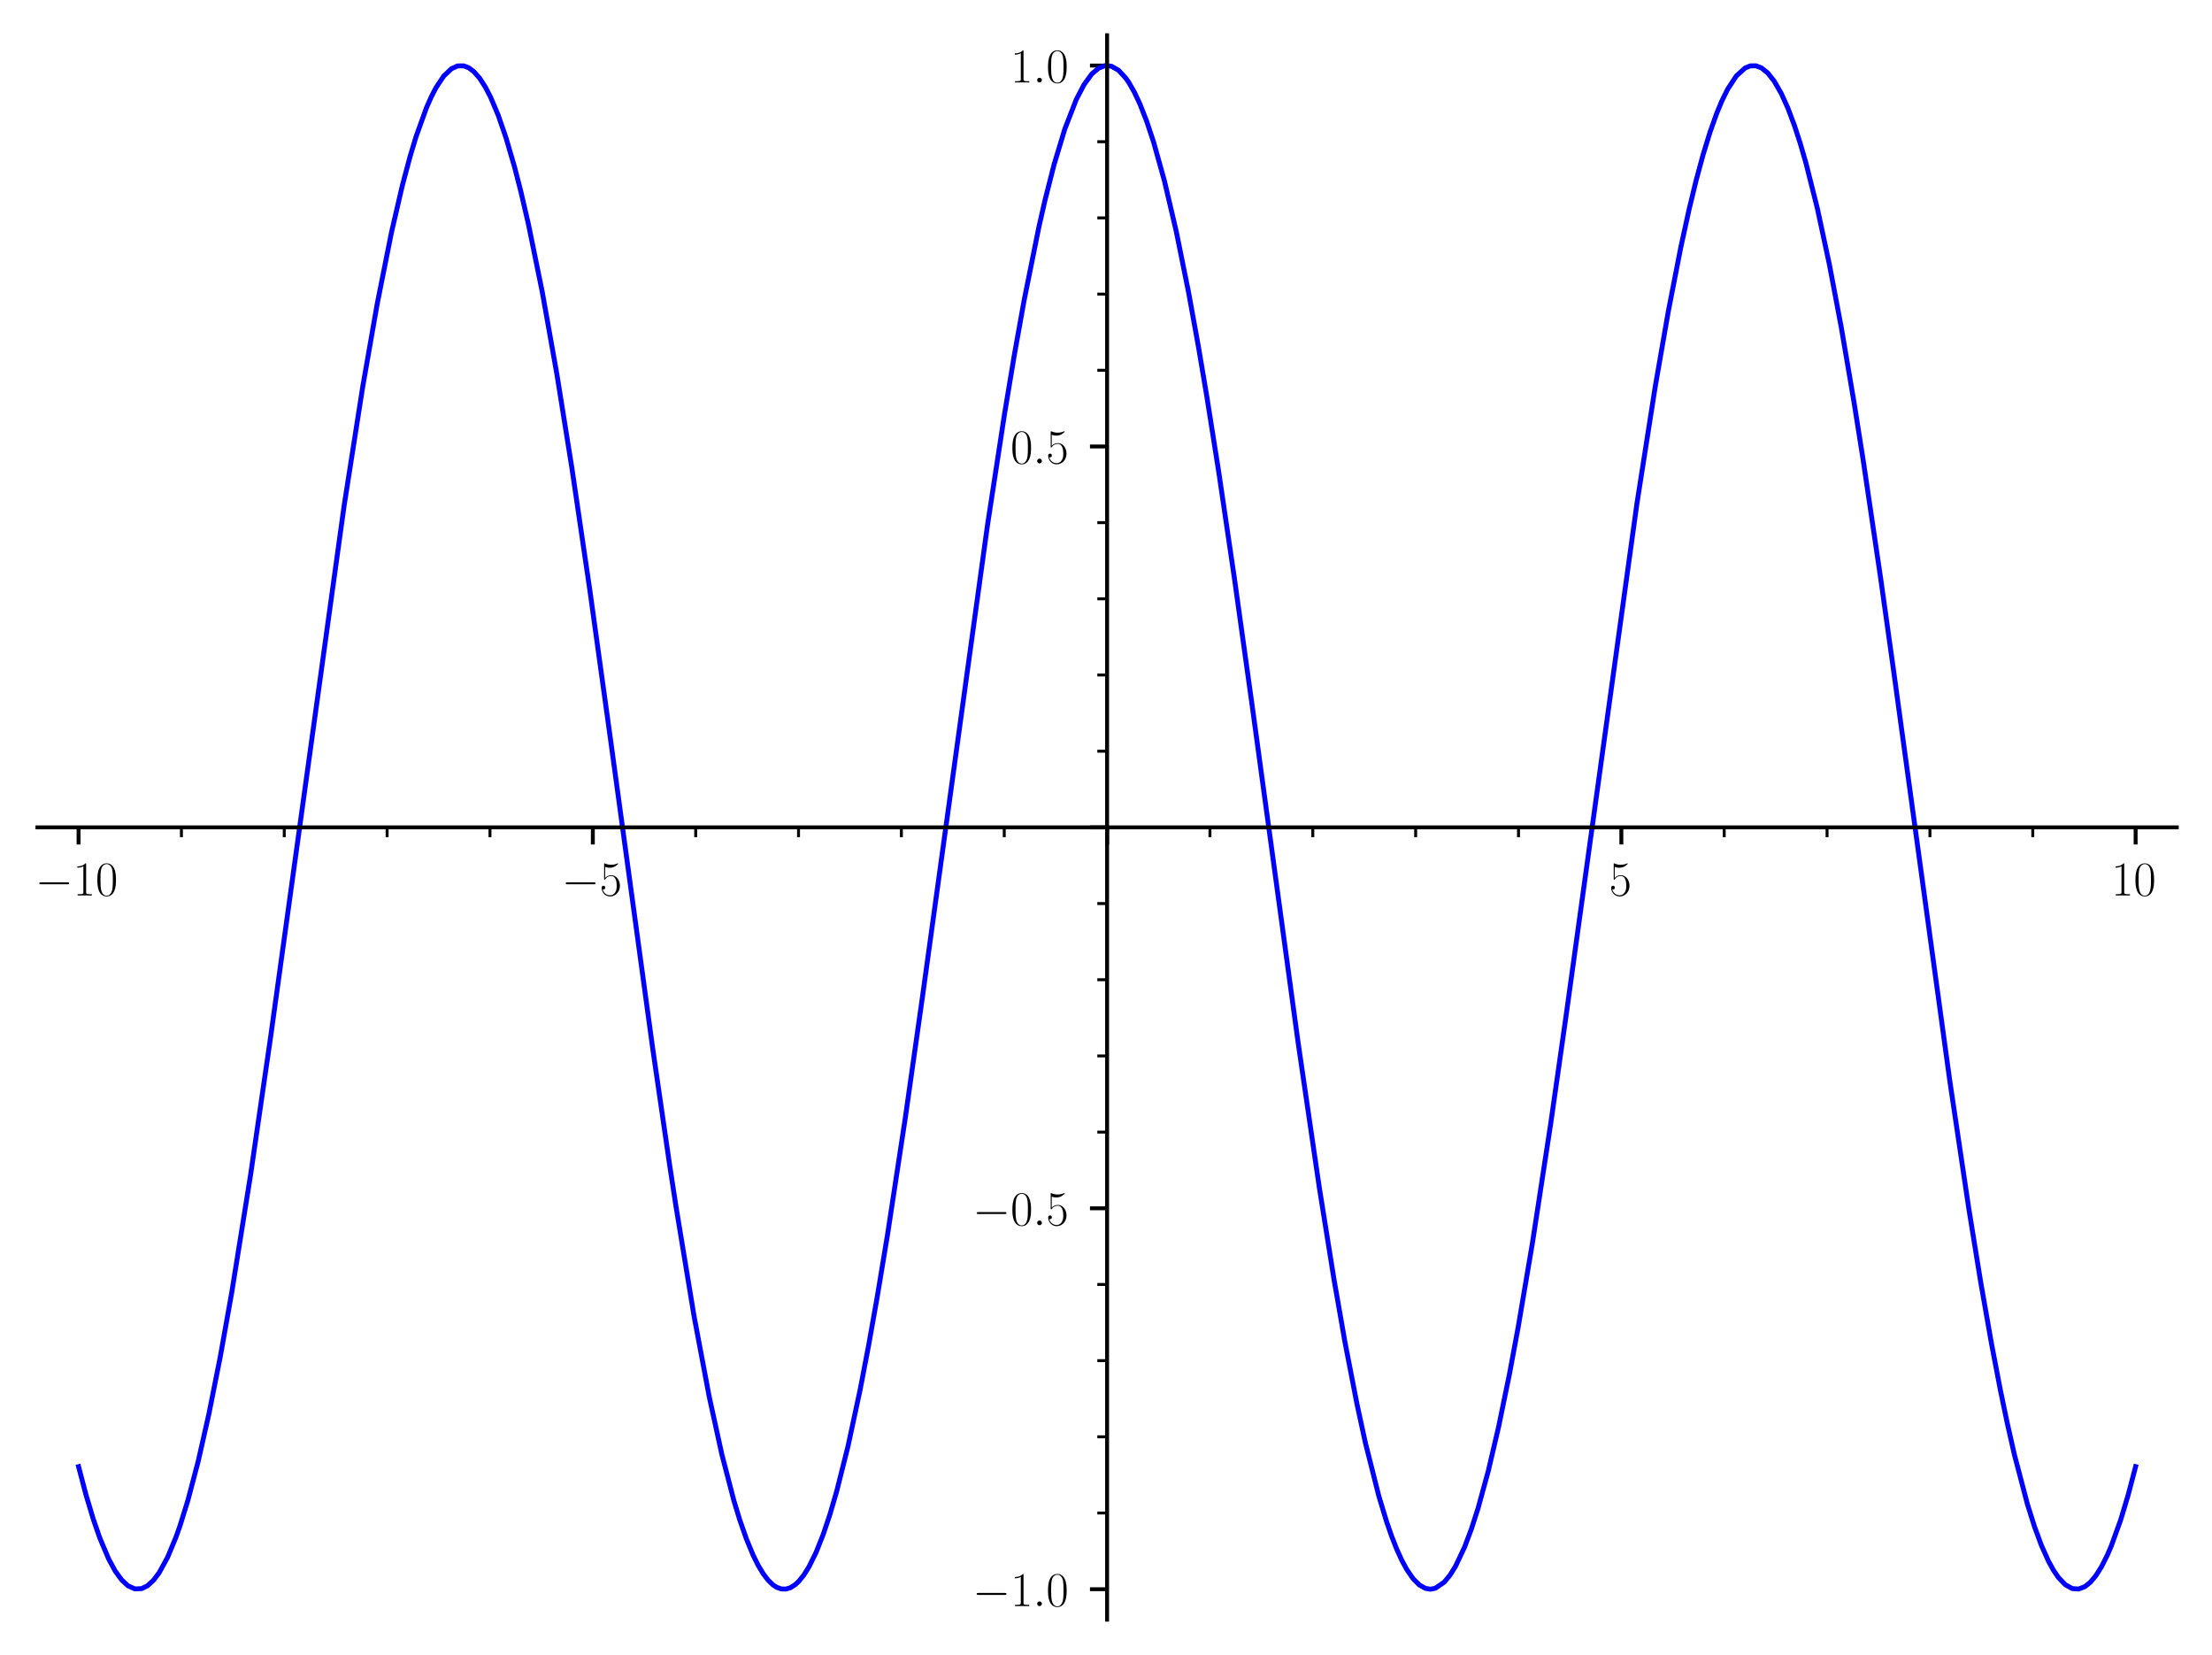
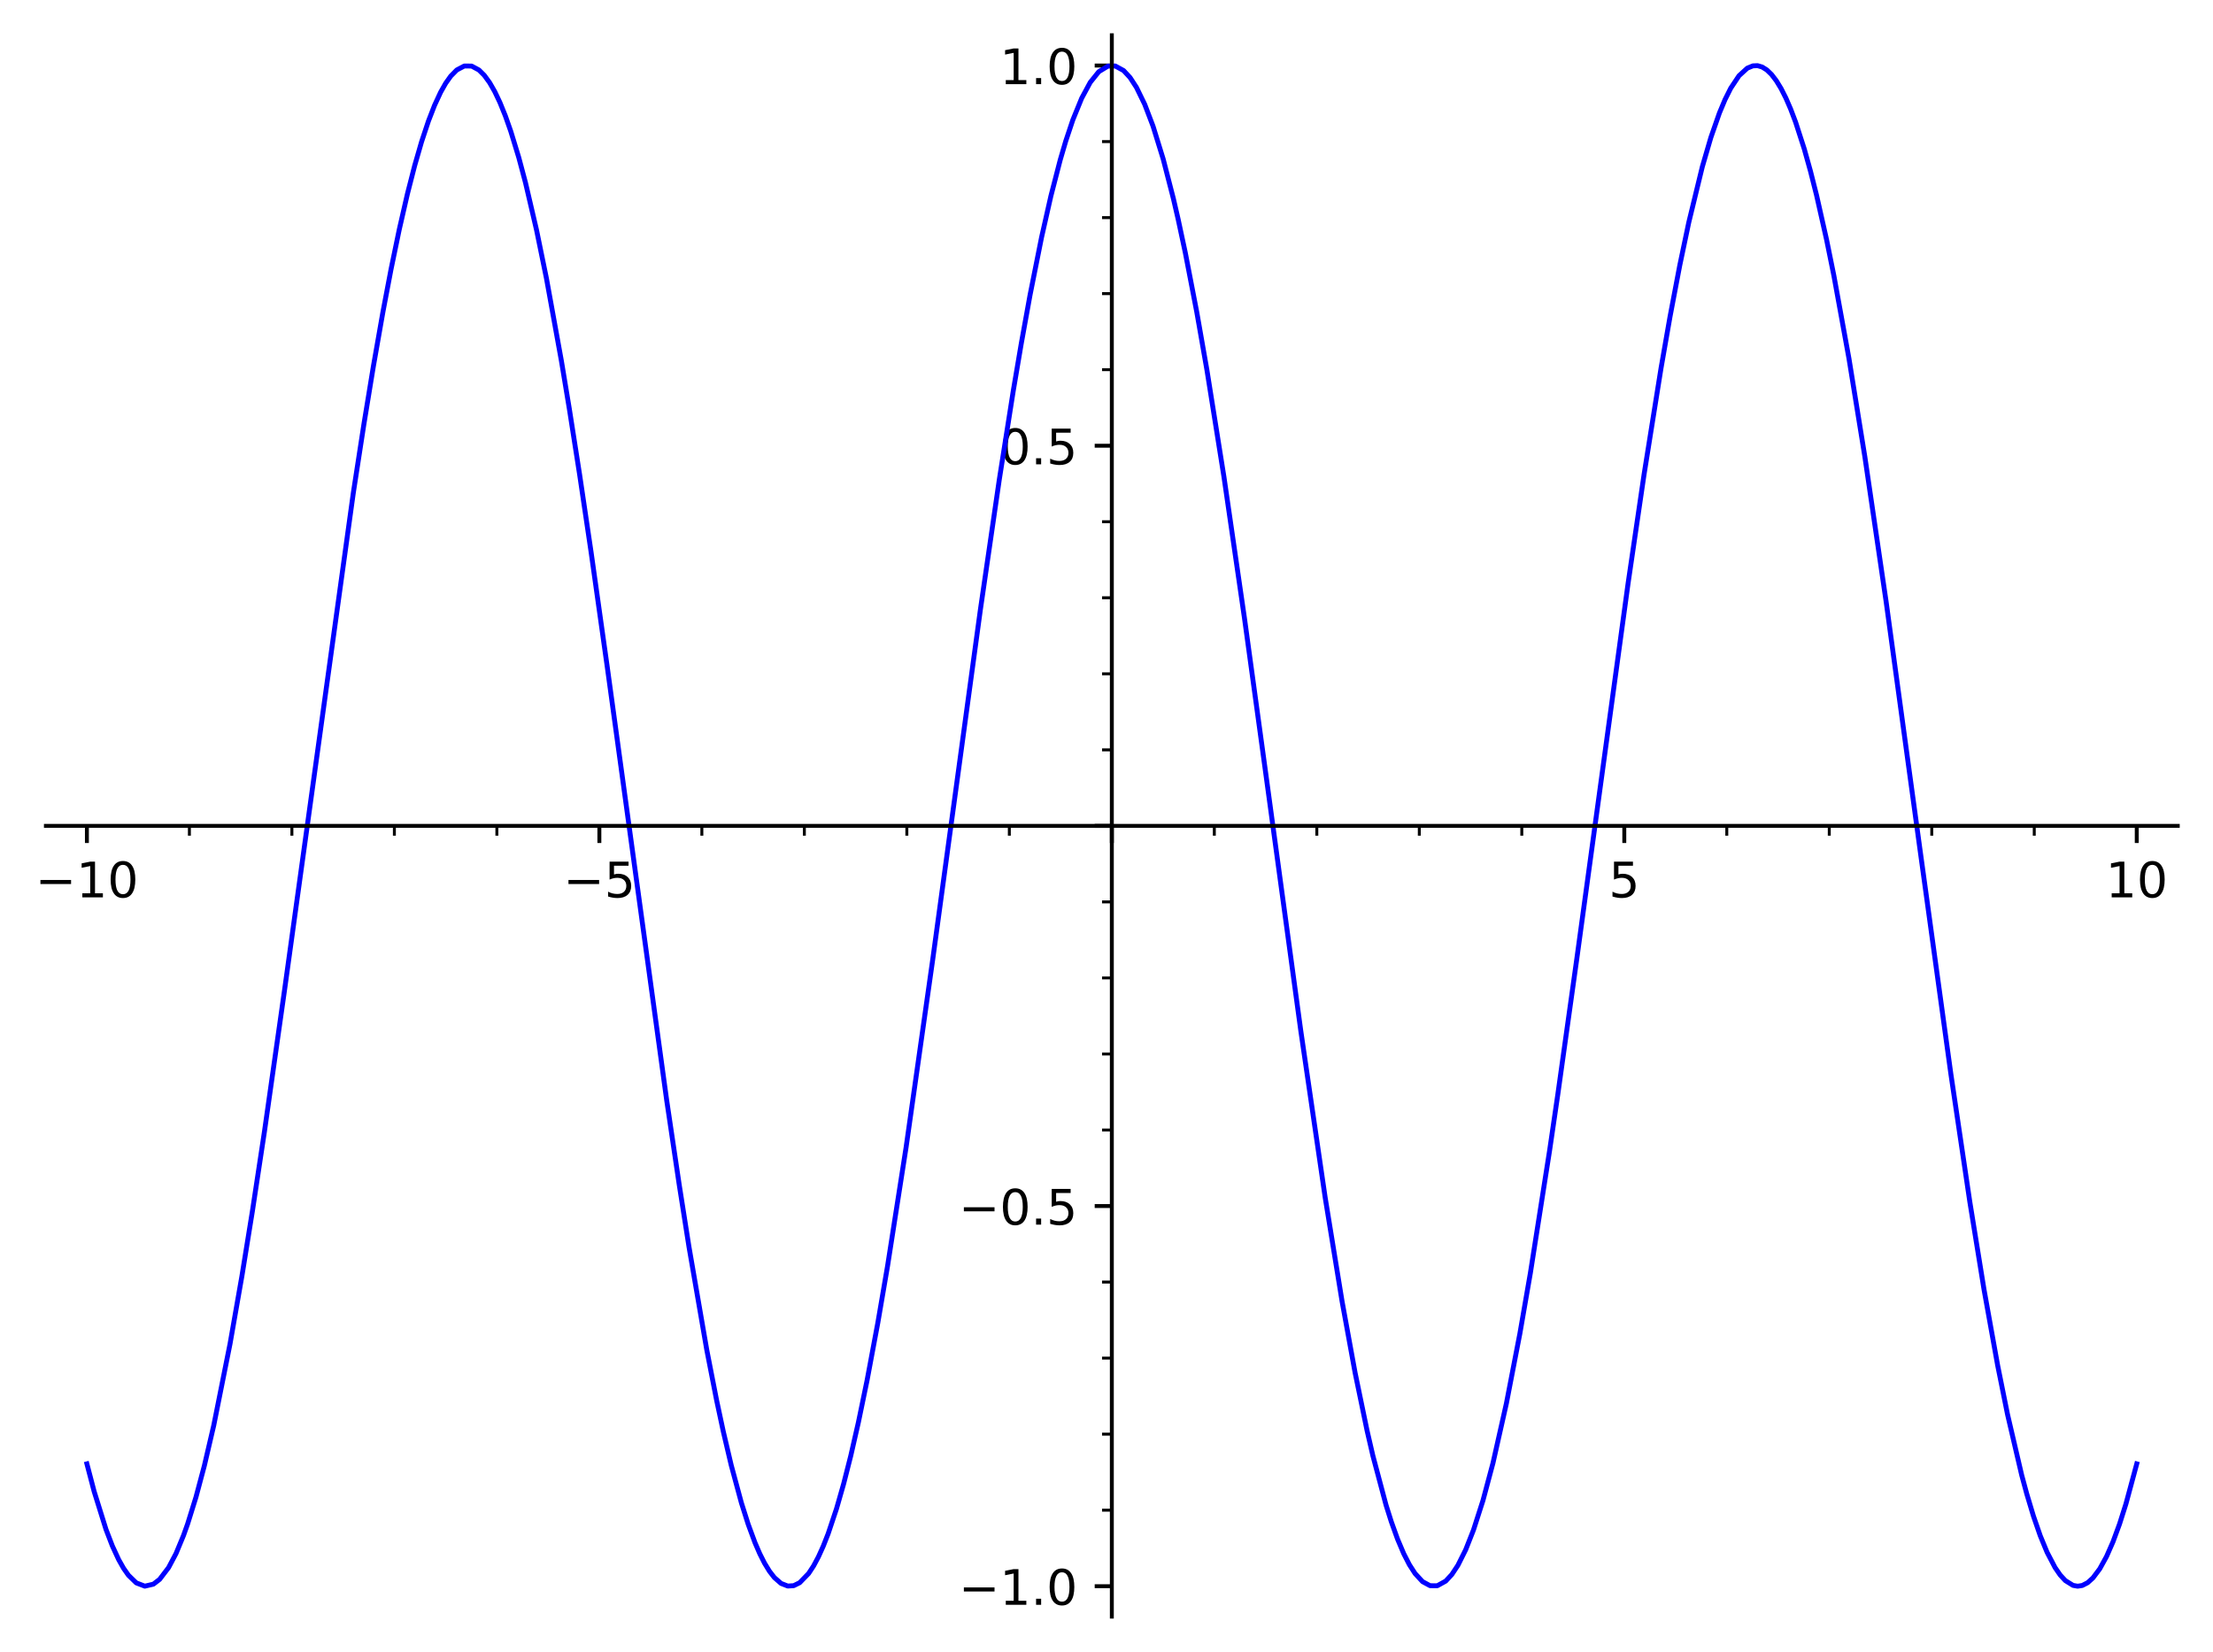
- <svg xmlns="http://www.w3.org/2000/svg" xmlns:xlink="http://www.w3.org/1999/xlink" width="452.06pt" height="338.121pt" viewBox="0 0 452.06 338.121" version="1.1">
+ <svg xmlns="http://www.w3.org/2000/svg" xmlns:xlink="http://www.w3.org/1999/xlink" width="452.07pt" height="337.397pt" viewBox="0 0 452.07 337.397" version="1.1">
  <defs>
    <style type="text/css">*{stroke-linejoin: round; stroke-linecap: butt}</style>
  </defs>
  <g id="figure_1">
    <g id="patch_1">
-       <path d="M 0 338.121  L 452.06 338.121  L 452.06 0  L 0 0  L 0 338.121  z " style="fill: none" />
+       <path d="M 0 337.397  L 452.07 337.397  L 452.07 0  L 0 0  L 0 337.397  z " style="fill: none" />
    </g>
    <g id="axes_1">
      <g id="patch_2">
-         <path d="M 7.648 330.921  L 444.86 330.921  L 444.86 7.2  L 7.648 7.2  L 7.648 330.921  z " style="fill: none" />
+         <path d="M 9.377 330.197  L 444.87 330.197  L 444.87 7.2  L 9.377 7.2  L 9.377 330.197  z " style="fill: none" />
      </g>
      <g id="matplotlib.axis_1">
        <g id="xtick_1">
          <g id="line2d_1">
            <defs>
-               <path id="ma715192344" d="M 0 0  L 0 3.5  " style="stroke: #000000; stroke-width: 0.8" />
+               <path id="m1053ef179e" d="M 0 0  L 0 3.5  " style="stroke: #000000; stroke-width: 0.8" />
            </defs>
            <g>
-               <use xlink:href="#ma715192344" x="16.056" y="169.044" style="stroke: #000000; stroke-width: 0.8" />
+               <use xlink:href="#m1053ef179e" x="17.752" y="168.687" style="stroke: #000000; stroke-width: 0.8" />
            </g>
          </g>
          <g id="text_1">
-             <g transform="translate(7.2 182.9626)scale(0.1 -0.1)">
+             <g transform="translate(7.2 183.2859)scale(0.1 -0.1)">
              <defs>
-                 <path id="CMSY10-0" d="M 4218 1472  C 4326 1472 4442 1472 4442 1600  C 4442 1728 4326 1728 4218 1728  L 755 1728  C 646 1728 531 1728 531 1600  C 531 1472 646 1472 755 1472  L 4218 1472  z " transform="scale(0.015625)" />
-                 <path id="CMR17-31" d="M 1702 4083  C 1702 4217 1696 4224 1606 4224  C 1357 3927 979 3833 621 3820  C 602 3820 570 3820 563 3808  C 557 3795 557 3782 557 3648  C 755 3648 1088 3686 1344 3839  L 1344 467  C 1344 243 1331 166 781 166  L 589 166  L 589 0  C 896 6 1216 12 1523 12  C 1830 12 2150 6 2458 0  L 2458 166  L 2266 166  C 1715 166 1702 236 1702 467  L 1702 4083  z " transform="scale(0.015625)" />
-                 <path id="CMR17-30" d="M 2688 2038  C 2688 2430 2682 3099 2413 3613  C 2176 4063 1798 4224 1466 4224  C 1158 4224 768 4082 525 3620  C 269 3137 243 2539 243 2038  C 243 1671 250 1112 448 623  C 723 -39 1216 -128 1466 -128  C 1760 -128 2208 -7 2470 604  C 2662 1048 2688 1568 2688 2038  z M 1466 -26  C 1056 -26 813 328 723 816  C 653 1196 653 1749 653 2109  C 653 2604 653 3015 736 3407  C 858 3954 1216 4121 1466 4121  C 1728 4121 2067 3947 2189 3420  C 2272 3054 2278 2623 2278 2109  C 2278 1691 2278 1176 2202 797  C 2067 96 1690 -26 1466 -26  z " transform="scale(0.015625)" />
+                 <path id="DejaVuSans-2212" d="M 678 2272  L 4684 2272  L 4684 1741  L 678 1741  L 678 2272  z " transform="scale(0.015625)" />
+                 <path id="DejaVuSans-31" d="M 794 531  L 1825 531  L 1825 4091  L 703 3866  L 703 4441  L 1819 4666  L 2450 4666  L 2450 531  L 3481 531  L 3481 0  L 794 0  L 794 531  z " transform="scale(0.015625)" />
+                 <path id="DejaVuSans-30" d="M 2034 4250  Q 1547 4250 1301 3770  Q 1056 3291 1056 2328  Q 1056 1369 1301 889  Q 1547 409 2034 409  Q 2525 409 2770 889  Q 3016 1369 3016 2328  Q 3016 3291 2770 3770  Q 2525 4250 2034 4250  z M 2034 4750  Q 2819 4750 3233 4129  Q 3647 3509 3647 2328  Q 3647 1150 3233 529  Q 2819 -91 2034 -91  Q 1250 -91 836 529  Q 422 1150 422 2328  Q 422 3509 836 4129  Q 1250 4750 2034 4750  z " transform="scale(0.015625)" />
              </defs>
-               <use xlink:href="#CMSY10-0" transform="scale(0.996264)" />
-               <use xlink:href="#CMR17-31" transform="translate(77.48747 0)scale(0.996264)" />
-               <use xlink:href="#CMR17-30" transform="translate(123.1779 0)scale(0.996264)" />
+               <use xlink:href="#DejaVuSans-2212" />
+               <use xlink:href="#DejaVuSans-31" x="83.789" />
+               <use xlink:href="#DejaVuSans-30" x="147.412" />
            </g>
          </g>
        </g>
        <g id="xtick_2">
          <g id="line2d_2">
            <g>
-               <use xlink:href="#ma715192344" x="121.155" y="169.044" style="stroke: #000000; stroke-width: 0.8" />
+               <use xlink:href="#m1053ef179e" x="122.438" y="168.687" style="stroke: #000000; stroke-width: 0.8" />
            </g>
          </g>
          <g id="text_2">
-             <g transform="translate(114.7897 182.9626)scale(0.1 -0.1)">
+             <g transform="translate(115.067 183.2859)scale(0.1 -0.1)">
              <defs>
-                 <path id="CMR17-35" d="M 730 3750  C 794 3724 1056 3641 1325 3641  C 1920 3641 2246 3961 2432 4140  C 2432 4191 2432 4224 2394 4224  C 2387 4224 2374 4224 2323 4198  C 2099 4102 1837 4032 1517 4032  C 1325 4032 1037 4055 723 4191  C 653 4224 640 4224 634 4224  C 602 4224 595 4217 595 4090  L 595 2231  C 595 2113 595 2080 659 2080  C 691 2080 704 2093 736 2139  C 941 2435 1222 2560 1542 2560  C 1766 2560 2246 2415 2246 1293  C 2246 1087 2246 716 2054 422  C 1894 159 1645 25 1370 25  C 947 25 518 319 403 812  C 429 806 480 793 506 793  C 589 793 749 838 749 1036  C 749 1209 627 1280 506 1280  C 358 1280 262 1190 262 1011  C 262 454 704 -128 1382 -128  C 2042 -128 2669 441 2669 1267  C 2669 2054 2170 2662 1549 2662  C 1222 2662 947 2540 730 2304  L 730 3750  z " transform="scale(0.015625)" />
+                 <path id="DejaVuSans-35" d="M 691 4666  L 3169 4666  L 3169 4134  L 1269 4134  L 1269 2991  Q 1406 3038 1543 3061  Q 1681 3084 1819 3084  Q 2600 3084 3056 2656  Q 3513 2228 3513 1497  Q 3513 744 3044 326  Q 2575 -91 1722 -91  Q 1428 -91 1123 -41  Q 819 9 494 109  L 494 744  Q 775 591 1075 516  Q 1375 441 1709 441  Q 2250 441 2565 725  Q 2881 1009 2881 1497  Q 2881 1984 2565 2268  Q 2250 2553 1709 2553  Q 1456 2553 1204 2497  Q 953 2441 691 2322  L 691 4666  z " transform="scale(0.015625)" />
              </defs>
-               <use xlink:href="#CMSY10-0" transform="scale(0.996264)" />
-               <use xlink:href="#CMR17-35" transform="translate(77.48747 0)scale(0.996264)" />
+               <use xlink:href="#DejaVuSans-2212" />
+               <use xlink:href="#DejaVuSans-35" x="83.789" />
            </g>
          </g>
        </g>
        <g id="xtick_3">
          <g id="line2d_3">
            <g>
-               <use xlink:href="#ma715192344" x="226.254" y="169.044" style="stroke: #000000; stroke-width: 0.8" />
+               <use xlink:href="#m1053ef179e" x="227.124" y="168.687" style="stroke: #000000; stroke-width: 0.8" />
            </g>
          </g>
        </g>
        <g id="xtick_4">
          <g id="line2d_4">
            <g>
-               <use xlink:href="#ma715192344" x="331.353" y="169.044" style="stroke: #000000; stroke-width: 0.8" />
+               <use xlink:href="#m1053ef179e" x="331.81" y="168.687" style="stroke: #000000; stroke-width: 0.8" />
            </g>
          </g>
          <g id="text_3">
-             <g transform="translate(328.8621 182.9626)scale(0.1 -0.1)">
-               <use xlink:href="#CMR17-35" transform="scale(0.996264)" />
+             <g transform="translate(328.6283 183.2859)scale(0.1 -0.1)">
+               <use xlink:href="#DejaVuSans-35" />
            </g>
          </g>
        </g>
        <g id="xtick_5">
          <g id="line2d_5">
            <g>
-               <use xlink:href="#ma715192344" x="436.452" y="169.044" style="stroke: #000000; stroke-width: 0.8" />
+               <use xlink:href="#m1053ef179e" x="436.495" y="168.687" style="stroke: #000000; stroke-width: 0.8" />
            </g>
          </g>
          <g id="text_4">
-             <g transform="translate(431.4705 182.9626)scale(0.1 -0.1)">
-               <use xlink:href="#CMR17-31" transform="scale(0.996264)" />
-               <use xlink:href="#CMR17-30" transform="translate(45.69048 0)scale(0.996264)" />
+             <g transform="translate(430.1328 183.2859)scale(0.1 -0.1)">
+               <use xlink:href="#DejaVuSans-31" />
+               <use xlink:href="#DejaVuSans-30" x="63.623" />
            </g>
          </g>
        </g>
        <g id="xtick_6">
          <g id="line2d_6">
            <defs>
-               <path id="m3b699effe3" d="M 0 0  L 0 2  " style="stroke: #000000; stroke-width: 0.6" />
+               <path id="m8e39bdcd33" d="M 0 0  L 0 2  " style="stroke: #000000; stroke-width: 0.6" />
            </defs>
            <g>
-               <use xlink:href="#m3b699effe3" x="37.076" y="169.044" style="stroke: #000000; stroke-width: 0.6" />
+               <use xlink:href="#m8e39bdcd33" x="38.689" y="168.687" style="stroke: #000000; stroke-width: 0.6" />
            </g>
          </g>
        </g>
        <g id="xtick_7">
          <g id="line2d_7">
            <g>
-               <use xlink:href="#m3b699effe3" x="58.095" y="169.044" style="stroke: #000000; stroke-width: 0.6" />
+               <use xlink:href="#m8e39bdcd33" x="59.627" y="168.687" style="stroke: #000000; stroke-width: 0.6" />
            </g>
          </g>
        </g>
        <g id="xtick_8">
          <g id="line2d_8">
            <g>
-               <use xlink:href="#m3b699effe3" x="79.115" y="169.044" style="stroke: #000000; stroke-width: 0.6" />
+               <use xlink:href="#m8e39bdcd33" x="80.564" y="168.687" style="stroke: #000000; stroke-width: 0.6" />
            </g>
          </g>
        </g>
        <g id="xtick_9">
          <g id="line2d_9">
            <g>
-               <use xlink:href="#m3b699effe3" x="100.135" y="169.044" style="stroke: #000000; stroke-width: 0.6" />
+               <use xlink:href="#m8e39bdcd33" x="101.501" y="168.687" style="stroke: #000000; stroke-width: 0.6" />
            </g>
          </g>
        </g>
        <g id="xtick_10">
          <g id="line2d_10">
            <g>
-               <use xlink:href="#m3b699effe3" x="142.175" y="169.044" style="stroke: #000000; stroke-width: 0.6" />
+               <use xlink:href="#m8e39bdcd33" x="143.375" y="168.687" style="stroke: #000000; stroke-width: 0.6" />
            </g>
          </g>
        </g>
        <g id="xtick_11">
          <g id="line2d_11">
            <g>
-               <use xlink:href="#m3b699effe3" x="163.194" y="169.044" style="stroke: #000000; stroke-width: 0.6" />
+               <use xlink:href="#m8e39bdcd33" x="164.312" y="168.687" style="stroke: #000000; stroke-width: 0.6" />
            </g>
          </g>
        </g>
        <g id="xtick_12">
          <g id="line2d_12">
            <g>
-               <use xlink:href="#m3b699effe3" x="184.214" y="169.044" style="stroke: #000000; stroke-width: 0.6" />
+               <use xlink:href="#m8e39bdcd33" x="185.25" y="168.687" style="stroke: #000000; stroke-width: 0.6" />
            </g>
          </g>
        </g>
        <g id="xtick_13">
          <g id="line2d_13">
            <g>
-               <use xlink:href="#m3b699effe3" x="205.234" y="169.044" style="stroke: #000000; stroke-width: 0.6" />
+               <use xlink:href="#m8e39bdcd33" x="206.187" y="168.687" style="stroke: #000000; stroke-width: 0.6" />
            </g>
          </g>
        </g>
        <g id="xtick_14">
          <g id="line2d_14">
            <g>
-               <use xlink:href="#m3b699effe3" x="247.274" y="169.044" style="stroke: #000000; stroke-width: 0.6" />
+               <use xlink:href="#m8e39bdcd33" x="248.061" y="168.687" style="stroke: #000000; stroke-width: 0.6" />
            </g>
          </g>
        </g>
        <g id="xtick_15">
          <g id="line2d_15">
            <g>
-               <use xlink:href="#m3b699effe3" x="268.293" y="169.044" style="stroke: #000000; stroke-width: 0.6" />
+               <use xlink:href="#m8e39bdcd33" x="268.998" y="168.687" style="stroke: #000000; stroke-width: 0.6" />
            </g>
          </g>
        </g>
        <g id="xtick_16">
          <g id="line2d_16">
            <g>
-               <use xlink:href="#m3b699effe3" x="289.313" y="169.044" style="stroke: #000000; stroke-width: 0.6" />
+               <use xlink:href="#m8e39bdcd33" x="289.935" y="168.687" style="stroke: #000000; stroke-width: 0.6" />
            </g>
          </g>
        </g>
        <g id="xtick_17">
          <g id="line2d_17">
            <g>
-               <use xlink:href="#m3b699effe3" x="310.333" y="169.044" style="stroke: #000000; stroke-width: 0.6" />
+               <use xlink:href="#m8e39bdcd33" x="310.872" y="168.687" style="stroke: #000000; stroke-width: 0.6" />
            </g>
          </g>
        </g>
        <g id="xtick_18">
          <g id="line2d_18">
            <g>
-               <use xlink:href="#m3b699effe3" x="352.373" y="169.044" style="stroke: #000000; stroke-width: 0.6" />
+               <use xlink:href="#m8e39bdcd33" x="352.747" y="168.687" style="stroke: #000000; stroke-width: 0.6" />
            </g>
          </g>
        </g>
        <g id="xtick_19">
          <g id="line2d_19">
            <g>
-               <use xlink:href="#m3b699effe3" x="373.392" y="169.044" style="stroke: #000000; stroke-width: 0.6" />
+               <use xlink:href="#m8e39bdcd33" x="373.684" y="168.687" style="stroke: #000000; stroke-width: 0.6" />
            </g>
          </g>
        </g>
        <g id="xtick_20">
          <g id="line2d_20">
            <g>
-               <use xlink:href="#m3b699effe3" x="394.412" y="169.044" style="stroke: #000000; stroke-width: 0.6" />
+               <use xlink:href="#m8e39bdcd33" x="394.621" y="168.687" style="stroke: #000000; stroke-width: 0.6" />
            </g>
          </g>
        </g>
        <g id="xtick_21">
          <g id="line2d_21">
            <g>
-               <use xlink:href="#m3b699effe3" x="415.432" y="169.044" style="stroke: #000000; stroke-width: 0.6" />
+               <use xlink:href="#m8e39bdcd33" x="415.558" y="168.687" style="stroke: #000000; stroke-width: 0.6" />
            </g>
          </g>
        </g>
      </g>
      <g id="matplotlib.axis_2">
        <g id="ytick_1">
          <g id="line2d_22">
            <defs>
-               <path id="m5d5564f27f" d="M 0 0  L -3.5 0  " style="stroke: #000000; stroke-width: 0.8" />
+               <path id="md69d44bfed" d="M 0 0  L -3.5 0  " style="stroke: #000000; stroke-width: 0.8" />
            </defs>
            <g>
-               <use xlink:href="#m5d5564f27f" x="226.254" y="324.696" style="stroke: #000000; stroke-width: 0.8" />
+               <use xlink:href="#md69d44bfed" x="227.124" y="323.986" style="stroke: #000000; stroke-width: 0.8" />
            </g>
          </g>
          <g id="text_5">
-             <g transform="translate(198.775 328.155)scale(0.1 -0.1)">
+             <g transform="translate(195.841 327.7853)scale(0.1 -0.1)">
              <defs>
-                 <path id="CMMI12-3a" d="M 1178 307  C 1178 492 1024 620 870 620  C 685 620 557 467 557 313  C 557 128 710 0 864 0  C 1050 0 1178 153 1178 307  z " transform="scale(0.015625)" />
+                 <path id="DejaVuSans-2e" d="M 684 794  L 1344 794  L 1344 0  L 684 0  L 684 794  z " transform="scale(0.015625)" />
              </defs>
-               <use xlink:href="#CMSY10-0" transform="scale(0.996264)" />
-               <use xlink:href="#CMR17-31" transform="translate(77.48747 0)scale(0.996264)" />
-               <use xlink:href="#CMMI12-3a" transform="translate(123.1779 0)scale(0.996264)" />
-               <use xlink:href="#CMR17-30" transform="translate(150.2751 0)scale(0.996264)" />
+               <use xlink:href="#DejaVuSans-2212" />
+               <use xlink:href="#DejaVuSans-31" x="83.789" />
+               <use xlink:href="#DejaVuSans-2e" x="147.412" />
+               <use xlink:href="#DejaVuSans-30" x="179.199" />
            </g>
          </g>
        </g>
        <g id="ytick_2">
          <g id="line2d_23">
            <g>
-               <use xlink:href="#m5d5564f27f" x="226.254" y="246.87" style="stroke: #000000; stroke-width: 0.8" />
+               <use xlink:href="#md69d44bfed" x="227.124" y="246.337" style="stroke: #000000; stroke-width: 0.8" />
            </g>
          </g>
          <g id="text_6">
-             <g transform="translate(198.775 250.3292)scale(0.1 -0.1)">
-               <use xlink:href="#CMSY10-0" transform="scale(0.996264)" />
-               <use xlink:href="#CMR17-30" transform="translate(77.48747 0)scale(0.996264)" />
-               <use xlink:href="#CMMI12-3a" transform="translate(123.1779 0)scale(0.996264)" />
-               <use xlink:href="#CMR17-35" transform="translate(150.2751 0)scale(0.996264)" />
+             <g transform="translate(195.841 250.136)scale(0.1 -0.1)">
+               <use xlink:href="#DejaVuSans-2212" />
+               <use xlink:href="#DejaVuSans-30" x="83.789" />
+               <use xlink:href="#DejaVuSans-2e" x="147.412" />
+               <use xlink:href="#DejaVuSans-35" x="179.199" />
            </g>
          </g>
        </g>
        <g id="ytick_3">
          <g id="line2d_24">
            <g>
-               <use xlink:href="#m5d5564f27f" x="226.254" y="169.044" style="stroke: #000000; stroke-width: 0.8" />
+               <use xlink:href="#md69d44bfed" x="227.124" y="168.687" style="stroke: #000000; stroke-width: 0.8" />
            </g>
          </g>
        </g>
        <g id="ytick_4">
          <g id="line2d_25">
            <g>
-               <use xlink:href="#m5d5564f27f" x="226.254" y="91.218" style="stroke: #000000; stroke-width: 0.8" />
+               <use xlink:href="#md69d44bfed" x="227.124" y="91.038" style="stroke: #000000; stroke-width: 0.8" />
            </g>
          </g>
          <g id="text_7">
-             <g transform="translate(206.5237 94.67752)scale(0.1 -0.1)">
-               <use xlink:href="#CMR17-30" transform="scale(0.996264)" />
-               <use xlink:href="#CMMI12-3a" transform="translate(45.69048 0)scale(0.996264)" />
-               <use xlink:href="#CMR17-35" transform="translate(72.78765 0)scale(0.996264)" />
+             <g transform="translate(204.2207 94.83736)scale(0.1 -0.1)">
+               <use xlink:href="#DejaVuSans-30" />
+               <use xlink:href="#DejaVuSans-2e" x="63.623" />
+               <use xlink:href="#DejaVuSans-35" x="95.41" />
            </g>
          </g>
        </g>
        <g id="ytick_5">
          <g id="line2d_26">
            <g>
-               <use xlink:href="#m5d5564f27f" x="226.254" y="13.392" style="stroke: #000000; stroke-width: 0.8" />
+               <use xlink:href="#md69d44bfed" x="227.124" y="13.389" style="stroke: #000000; stroke-width: 0.8" />
            </g>
          </g>
          <g id="text_8">
-             <g transform="translate(206.5237 16.8517)scale(0.1 -0.1)">
-               <use xlink:href="#CMR17-31" transform="scale(0.996264)" />
-               <use xlink:href="#CMMI12-3a" transform="translate(45.69048 0)scale(0.996264)" />
-               <use xlink:href="#CMR17-30" transform="translate(72.78765 0)scale(0.996264)" />
+             <g transform="translate(204.2207 17.18805)scale(0.1 -0.1)">
+               <use xlink:href="#DejaVuSans-31" />
+               <use xlink:href="#DejaVuSans-2e" x="63.623" />
+               <use xlink:href="#DejaVuSans-30" x="95.41" />
            </g>
          </g>
        </g>
        <g id="ytick_6">
          <g id="line2d_27">
            <defs>
-               <path id="mff4eebadd6" d="M 0 0  L -2 0  " style="stroke: #000000; stroke-width: 0.6" />
+               <path id="m1b7dcb4894" d="M 0 0  L -2 0  " style="stroke: #000000; stroke-width: 0.6" />
            </defs>
            <g>
-               <use xlink:href="#mff4eebadd6" x="226.254" y="309.131" style="stroke: #000000; stroke-width: 0.6" />
+               <use xlink:href="#m1b7dcb4894" x="227.124" y="308.456" style="stroke: #000000; stroke-width: 0.6" />
            </g>
          </g>
        </g>
        <g id="ytick_7">
          <g id="line2d_28">
            <g>
-               <use xlink:href="#mff4eebadd6" x="226.254" y="293.565" style="stroke: #000000; stroke-width: 0.6" />
+               <use xlink:href="#m1b7dcb4894" x="227.124" y="292.926" style="stroke: #000000; stroke-width: 0.6" />
            </g>
          </g>
        </g>
        <g id="ytick_8">
          <g id="line2d_29">
            <g>
-               <use xlink:href="#mff4eebadd6" x="226.254" y="278" style="stroke: #000000; stroke-width: 0.6" />
+               <use xlink:href="#m1b7dcb4894" x="227.124" y="277.396" style="stroke: #000000; stroke-width: 0.6" />
            </g>
          </g>
        </g>
        <g id="ytick_9">
          <g id="line2d_30">
            <g>
-               <use xlink:href="#mff4eebadd6" x="226.254" y="262.435" style="stroke: #000000; stroke-width: 0.6" />
+               <use xlink:href="#m1b7dcb4894" x="227.124" y="261.867" style="stroke: #000000; stroke-width: 0.6" />
            </g>
          </g>
        </g>
        <g id="ytick_10">
          <g id="line2d_31">
            <g>
-               <use xlink:href="#mff4eebadd6" x="226.254" y="231.305" style="stroke: #000000; stroke-width: 0.6" />
+               <use xlink:href="#m1b7dcb4894" x="227.124" y="230.807" style="stroke: #000000; stroke-width: 0.6" />
            </g>
          </g>
        </g>
        <g id="ytick_11">
          <g id="line2d_32">
            <g>
-               <use xlink:href="#mff4eebadd6" x="226.254" y="215.74" style="stroke: #000000; stroke-width: 0.6" />
+               <use xlink:href="#m1b7dcb4894" x="227.124" y="215.277" style="stroke: #000000; stroke-width: 0.6" />
            </g>
          </g>
        </g>
        <g id="ytick_12">
          <g id="line2d_33">
            <g>
-               <use xlink:href="#mff4eebadd6" x="226.254" y="200.174" style="stroke: #000000; stroke-width: 0.6" />
+               <use xlink:href="#m1b7dcb4894" x="227.124" y="199.747" style="stroke: #000000; stroke-width: 0.6" />
            </g>
          </g>
        </g>
        <g id="ytick_13">
          <g id="line2d_34">
            <g>
-               <use xlink:href="#mff4eebadd6" x="226.254" y="184.609" style="stroke: #000000; stroke-width: 0.6" />
+               <use xlink:href="#m1b7dcb4894" x="227.124" y="184.217" style="stroke: #000000; stroke-width: 0.6" />
            </g>
          </g>
        </g>
        <g id="ytick_14">
          <g id="line2d_35">
            <g>
-               <use xlink:href="#mff4eebadd6" x="226.254" y="153.479" style="stroke: #000000; stroke-width: 0.6" />
+               <use xlink:href="#m1b7dcb4894" x="227.124" y="153.158" style="stroke: #000000; stroke-width: 0.6" />
            </g>
          </g>
        </g>
        <g id="ytick_15">
          <g id="line2d_36">
            <g>
-               <use xlink:href="#mff4eebadd6" x="226.254" y="137.914" style="stroke: #000000; stroke-width: 0.6" />
+               <use xlink:href="#m1b7dcb4894" x="227.124" y="137.628" style="stroke: #000000; stroke-width: 0.6" />
            </g>
          </g>
        </g>
        <g id="ytick_16">
          <g id="line2d_37">
            <g>
-               <use xlink:href="#mff4eebadd6" x="226.254" y="122.349" style="stroke: #000000; stroke-width: 0.6" />
+               <use xlink:href="#m1b7dcb4894" x="227.124" y="122.098" style="stroke: #000000; stroke-width: 0.6" />
            </g>
          </g>
        </g>
        <g id="ytick_17">
          <g id="line2d_38">
            <g>
-               <use xlink:href="#mff4eebadd6" x="226.254" y="106.783" style="stroke: #000000; stroke-width: 0.6" />
+               <use xlink:href="#m1b7dcb4894" x="227.124" y="106.568" style="stroke: #000000; stroke-width: 0.6" />
            </g>
          </g>
        </g>
        <g id="ytick_18">
          <g id="line2d_39">
            <g>
-               <use xlink:href="#mff4eebadd6" x="226.254" y="75.653" style="stroke: #000000; stroke-width: 0.6" />
+               <use xlink:href="#m1b7dcb4894" x="227.124" y="75.508" style="stroke: #000000; stroke-width: 0.6" />
            </g>
          </g>
        </g>
        <g id="ytick_19">
          <g id="line2d_40">
            <g>
-               <use xlink:href="#mff4eebadd6" x="226.254" y="60.088" style="stroke: #000000; stroke-width: 0.6" />
+               <use xlink:href="#m1b7dcb4894" x="227.124" y="59.978" style="stroke: #000000; stroke-width: 0.6" />
            </g>
          </g>
        </g>
        <g id="ytick_20">
          <g id="line2d_41">
            <g>
-               <use xlink:href="#mff4eebadd6" x="226.254" y="44.523" style="stroke: #000000; stroke-width: 0.6" />
+               <use xlink:href="#m1b7dcb4894" x="227.124" y="44.449" style="stroke: #000000; stroke-width: 0.6" />
            </g>
          </g>
        </g>
        <g id="ytick_21">
          <g id="line2d_42">
            <g>
-               <use xlink:href="#mff4eebadd6" x="226.254" y="28.958" style="stroke: #000000; stroke-width: 0.6" />
+               <use xlink:href="#m1b7dcb4894" x="227.124" y="28.919" style="stroke: #000000; stroke-width: 0.6" />
            </g>
          </g>
        </g>
      </g>
      <g id="line2d_43">
-         <path d="M 16.056 299.647  L 17.558 305.359  L 19.06 310.376  L 20.395 314.23  L 22.232 318.574  L 23.547 320.984  L 24.863 322.8  L 26.159 324  L 27.558 324.635  L 28.957 324.58  L 30.156 323.985  L 31.355 322.886  L 32.53 321.324  L 34.245 318.192  L 35.96 314.067  L 36.775 311.767  L 38.409 306.51  L 40.512 298.533  L 42.696 288.873  L 45.029 277.137  L 47.344 264.171  L 51.215 240.002  L 55.321 211.761  L 70.326 103.329  L 74.122 79.055  L 77.087 62.098  L 80.021 47.403  L 82.238 37.853  L 83.819 31.932  L 85.035 27.899  L 87.161 21.995  L 88.142 19.776  L 89.122 17.882  L 90.691 15.535  L 92.26 14.043  L 93.515 13.471  L 94.771 13.453  L 95.81 13.859  L 96.849 14.643  L 98.02 15.979  L 99.19 17.789  L 100.256 19.845  L 101.827 23.572  L 103.397 28.111  L 105.155 34.122  L 106.43 39.077  L 107.988 45.777  L 110.815 59.632  L 113.799 76.395  L 116.861 95.533  L 120.54 120.548  L 124.81 151.384  L 133.368 214.063  L 136.827 237.865  L 138.138 246.429  L 141.85 268.956  L 144.948 285.397  L 147.524 297.165  L 149.994 306.644  L 151.178 310.522  L 152.547 314.446  L 153.917 317.753  L 154.946 319.825  L 155.975 321.536  L 156.97 322.842  L 157.966 323.803  L 158.736 324.309  L 159.681 324.645  L 160.625 324.666  L 161.57 324.374  L 162.515 323.768  L 163.255 323.074  L 164.296 321.776  L 165.337 320.103  L 166.784 317.164  L 168.231 313.522  L 169.61 309.414  L 170.989 304.703  L 173.291 295.552  L 175.789 283.909  L 177.527 274.836  L 179.266 265.04  L 181.401 252.126  L 184.997 228.504  L 188.486 203.921  L 201.808 107.313  L 205.276 84.685  L 207.285 72.584  L 209.295 61.364  L 212.326 46.331  L 213.545 40.986  L 215.418 33.619  L 217.604 26.386  L 219.964 20.31  L 221.543 17.286  L 223.122 15.117  L 224.53 13.916  L 225.821 13.425  L 227.113 13.522  L 228.601 14.362  L 230.089 15.977  L 230.67 16.816  L 231.821 18.82  L 232.972 21.274  L 234.359 24.821  L 235.746 28.995  L 237.973 36.965  L 240.409 47.375  L 242.931 59.865  L 244.917 70.819  L 246.627 80.956  L 249.072 96.445  L 252.263 118.101  L 255.896 144.152  L 265.282 212.947  L 269.617 242.599  L 272.634 261.461  L 274.881 274.299  L 277.339 286.955  L 279.036 294.769  L 281.786 305.663  L 283.358 310.854  L 284.394 313.843  L 285.43 316.48  L 286.466 318.76  L 287.502 320.675  L 288.797 322.553  L 290.047 323.811  L 291.297 324.522  L 292.308 324.696  L 293.319 324.509  L 295.149 323.258  L 296.3 321.871  L 297.452 320.026  L 299.314 316.085  L 300.696 312.414  L 302.077 308.123  L 304.152 300.559  L 306.266 291.537  L 308.506 280.624  L 310.245 271.279  L 313.186 253.909  L 316.898 229.67  L 320.012 207.84  L 334.537 102.87  L 338.273 79.006  L 340.935 63.689  L 343.49 50.575  L 345.184 42.832  L 346.614 36.933  L 348.043 31.645  L 349.452 27.056  L 350.86 23.105  L 351.897 20.614  L 353.051 18.267  L 354.844 15.522  L 356.638 13.893  L 357.714 13.458  L 358.858 13.442  L 360.001 13.887  L 361.277 14.925  L 362.553 16.53  L 364.029 19.089  L 365.379 22.074  L 366.728 25.664  L 367.895 29.248  L 369.063 33.263  L 371.399 42.542  L 373.867 54.037  L 376.292 66.874  L 378.896 82.166  L 380.758 93.932  L 384.334 118.096  L 386.835 135.916  L 398.48 220.887  L 402.344 246.84  L 404.802 262.034  L 406.99 274.501  L 408.773 283.824  L 410.219 290.779  L 411.665 297.157  L 414.334 307.32  L 415.77 311.875  L 417.205 315.764  L 418.688 319.061  L 419.688 320.865  L 420.688 322.325  L 422.091 323.789  L 423.495 324.564  L 424.789 324.663  L 426.083 324.174  L 427.201 323.277  L 428.318 321.945  L 429.482 320.099  L 430.645 317.791  L 431.481 315.851  L 433.387 310.564  L 434.919 305.468  L 436.452 299.647  L 436.452 299.647  " clip-path="url(#p697ff0e792)" style="fill: none; stroke: #0000ff; stroke-linecap: square" />
+         <path d="M 17.752 298.994  L 19.229 304.625  L 21.66 312.407  L 22.952 315.763  L 24.244 318.558  L 25.239 320.322  L 26.234 321.744  L 27.839 323.308  L 29.585 323.978  L 31.331 323.569  L 32.604 322.591  L 34.437 320.186  L 35.961 317.303  L 37.484 313.633  L 38.322 311.287  L 40.032 305.792  L 41.743 299.383  L 43.663 291.152  L 46.987 274.511  L 49.414 260.659  L 51.558 247.385  L 54.018 231.148  L 58.145 202.09  L 72.178 100.655  L 74.344 86.603  L 76.273 74.821  L 78.219 63.746  L 79.891 54.948  L 81.563 46.874  L 83.232 39.59  L 84.705 33.841  L 86.117 28.956  L 87.529 24.707  L 88.768 21.516  L 90.008 18.841  L 91.044 17.006  L 92.081 15.543  L 93.314 14.291  L 94.857 13.479  L 96.347 13.495  L 97.837 14.297  L 98.926 15.378  L 100.015 16.873  L 101.069 18.71  L 102.122 20.927  L 103.228 23.656  L 104.333 26.789  L 105.974 32.164  L 107.345 37.302  L 109.599 46.956  L 111.628 56.858  L 114.687 73.738  L 116.313 83.561  L 118.404 96.934  L 120.748 112.769  L 124.043 136.168  L 136.2 224.799  L 138.755 242.009  L 140.749 254.697  L 144.391 275.778  L 146.386 285.993  L 147.75 292.371  L 149.369 299.255  L 151.448 306.946  L 152.837 311.33  L 154.225 315.087  L 155.202 317.344  L 156.179 319.278  L 157.184 320.926  L 158.19 322.223  L 159.558 323.419  L 160.927 323.955  L 162.14 323.875  L 163.353 323.274  L 165.178 321.395  L 166.2 319.835  L 167.188 317.984  L 168.176 315.8  L 169.165 313.288  L 170.884 308.154  L 172.341 303.067  L 173.798 297.329  L 175.351 290.526  L 177.116 281.989  L 179.322 270.19  L 181.304 258.625  L 185.096 234.345  L 190.535 195.994  L 200.276 124.504  L 204.15 97.869  L 206.998 79.777  L 208.634 70.114  L 210.422 60.235  L 212.769 48.481  L 214.68 40.021  L 216.59 32.632  L 217.716 28.805  L 219.161 24.485  L 220.963 20.065  L 222.714 16.821  L 224.466 14.639  L 226.34 13.498  L 227.819 13.475  L 229.533 14.416  L 230.846 15.837  L 232.159 17.858  L 233.838 21.306  L 235.541 25.771  L 237.616 32.485  L 239.691 40.535  L 240.665 44.751  L 242.137 51.632  L 244.471 63.714  L 246.542 75.525  L 250.03 97.419  L 254.207 126.178  L 258.382 156.61  L 265.727 210.554  L 270.711 244.635  L 274.164 265.846  L 276.821 280.396  L 279.265 292.204  L 280.451 297.332  L 283.145 307.434  L 284.213 310.809  L 285.479 314.334  L 286.746 317.325  L 287.909 319.594  L 289.072 321.398  L 290.602 323.052  L 292.133 323.882  L 293.599 323.899  L 295.335 322.937  L 296.574 321.6  L 297.814 319.728  L 299.416 316.525  L 301.007 312.489  L 302.941 306.467  L 304.982 298.838  L 307.719 286.683  L 310.471 272.433  L 312.62 260.044  L 316.537 235.095  L 318.222 223.591  L 322.104 195.871  L 332.59 119.118  L 335.846 96.921  L 339.313 75.201  L 341.159 64.644  L 343.149 54.172  L 344.988 45.41  L 347.745 34.075  L 349.492 28.09  L 351.239 23.083  L 352.386 20.345  L 353.552 18.016  L 355.247 15.467  L 356.942 13.921  L 358.092 13.449  L 359.033 13.411  L 359.975 13.688  L 360.934 14.291  L 361.894 15.219  L 362.867 16.489  L 363.839 18.088  L 364.812 20.012  L 365.785 22.256  L 366.794 24.918  L 368.579 30.438  L 369.83 34.913  L 371.082 39.865  L 373.125 48.926  L 374.624 56.308  L 377.703 73.221  L 380.948 93.275  L 385.292 122.86  L 392.195 173.37  L 398.526 219.383  L 402.393 245.476  L 405.294 263.387  L 408.091 278.937  L 410.105 288.932  L 412.99 301.29  L 414.016 305.091  L 415.388 309.659  L 416.781 313.68  L 418.175 317.059  L 419.806 320.178  L 420.855 321.701  L 421.905 322.839  L 423.475 323.817  L 424.422 323.986  L 425.369 323.837  L 426.453 323.277  L 427.537 322.303  L 428.928 320.45  L 430.319 317.927  L 431.648 314.902  L 432.977 311.289  L 434.279 307.19  L 436.495 298.994  L 436.495 298.994  " clip-path="url(#pb3d7dbe4f1)" style="fill: none; stroke: #0000ff; stroke-linecap: square" />
      </g>
      <g id="patch_3">
-         <path d="M 226.254 330.921  L 226.254 7.2  " style="fill: none; stroke: #000000; stroke-width: 0.8; stroke-linejoin: miter; stroke-linecap: square" />
+         <path d="M 227.124 330.197  L 227.124 7.2  " style="fill: none; stroke: #000000; stroke-width: 0.8; stroke-linejoin: miter; stroke-linecap: square" />
      </g>
      <g id="patch_4">
-         <path d="M 7.648 169.044  L 444.86 169.044  " style="fill: none; stroke: #000000; stroke-width: 0.8; stroke-linejoin: miter; stroke-linecap: square" />
+         <path d="M 9.377 168.687  L 444.87 168.687  " style="fill: none; stroke: #000000; stroke-width: 0.8; stroke-linejoin: miter; stroke-linecap: square" />
      </g>
    </g>
  </g>
  <defs>
-     <clipPath id="p697ff0e792">
-       <rect x="7.648" y="7.2" width="437.212" height="323.721" />
+     <clipPath id="pb3d7dbe4f1">
+       <rect x="9.377" y="7.2" width="435.493" height="322.997" />
    </clipPath>
  </defs>
</svg>
